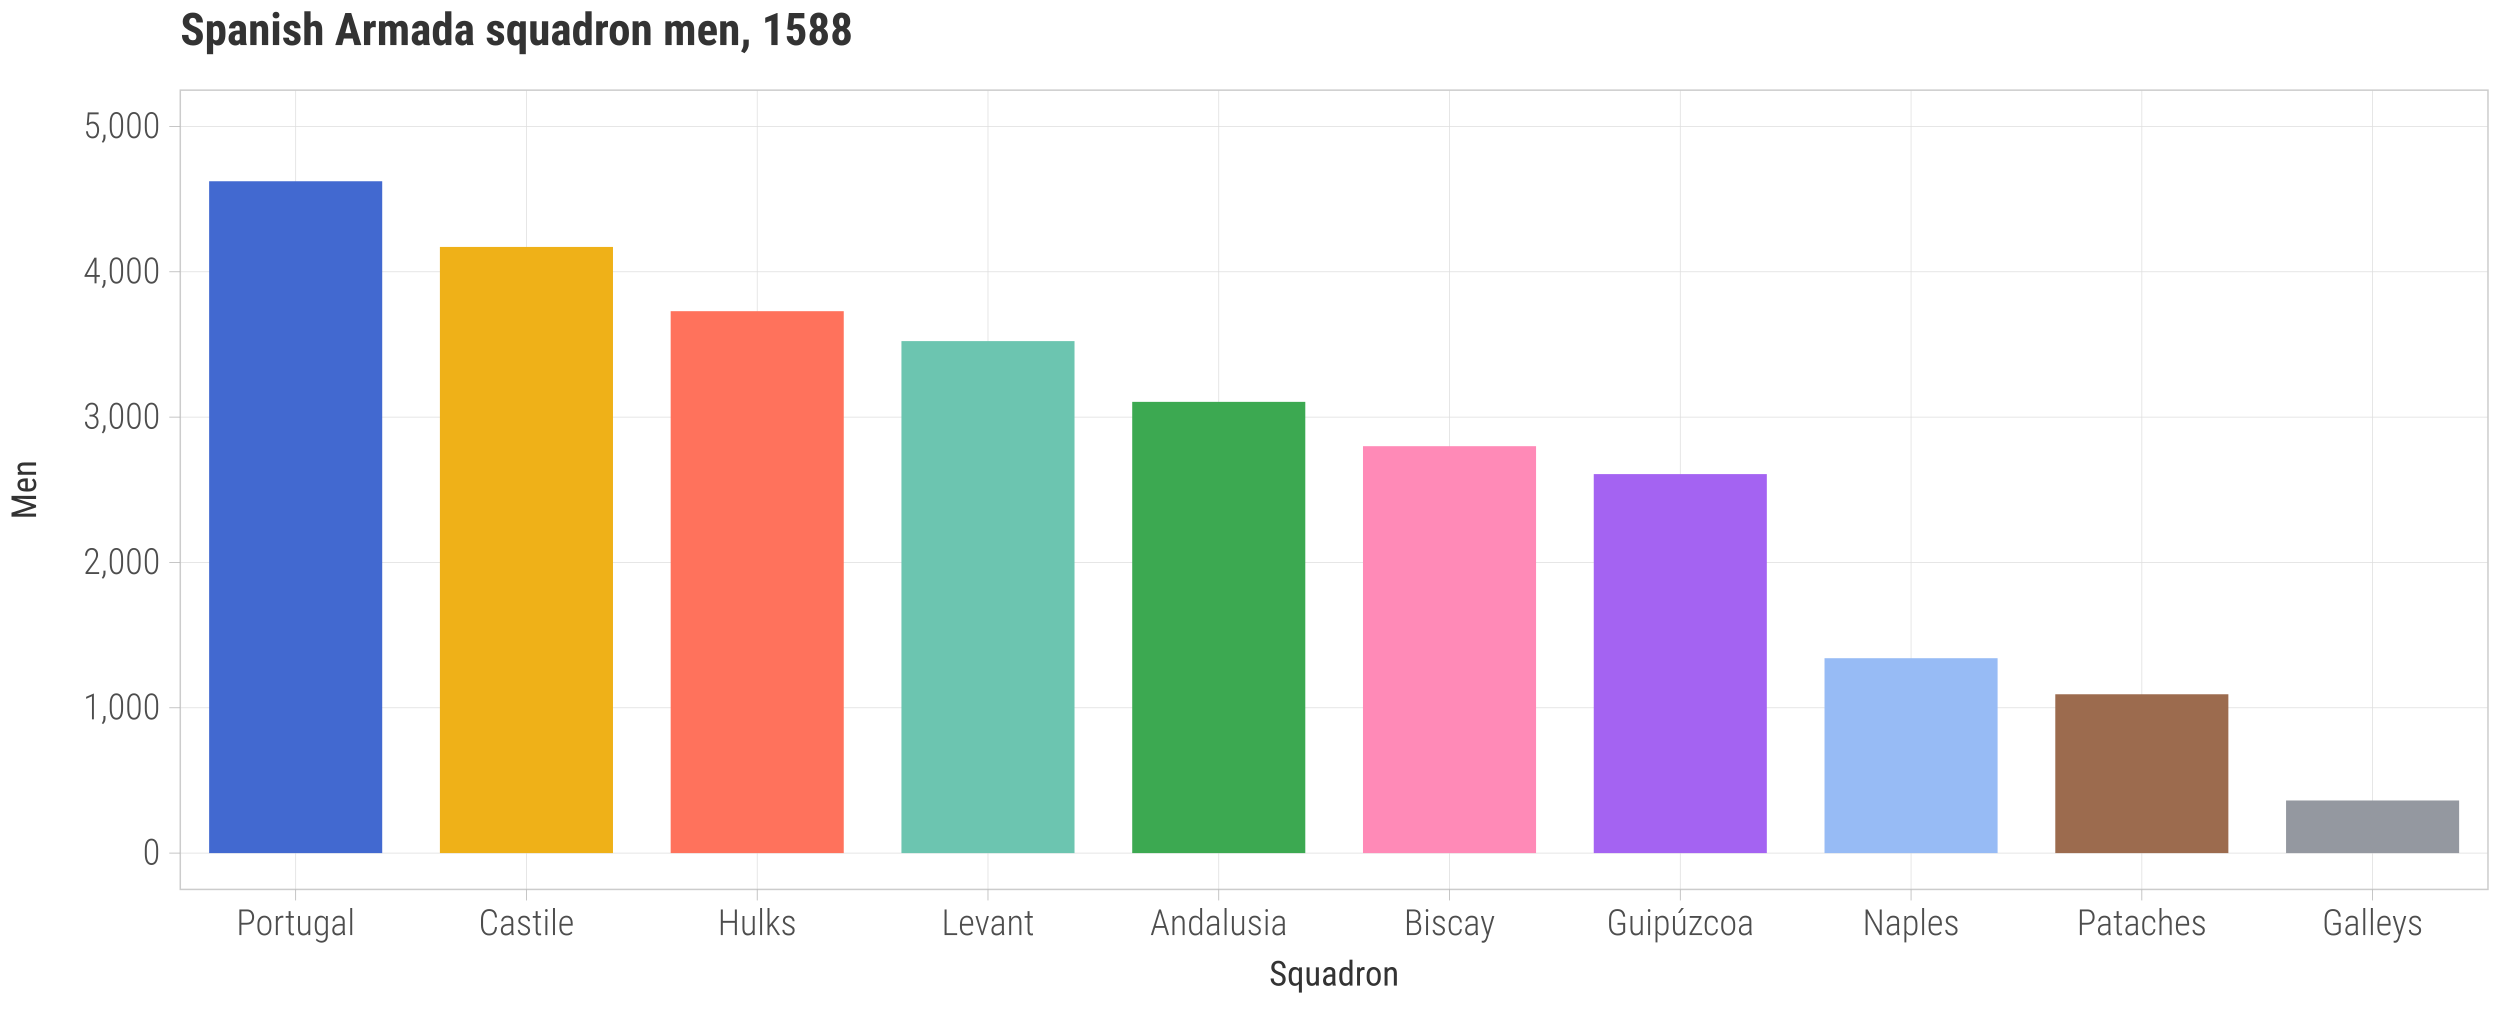
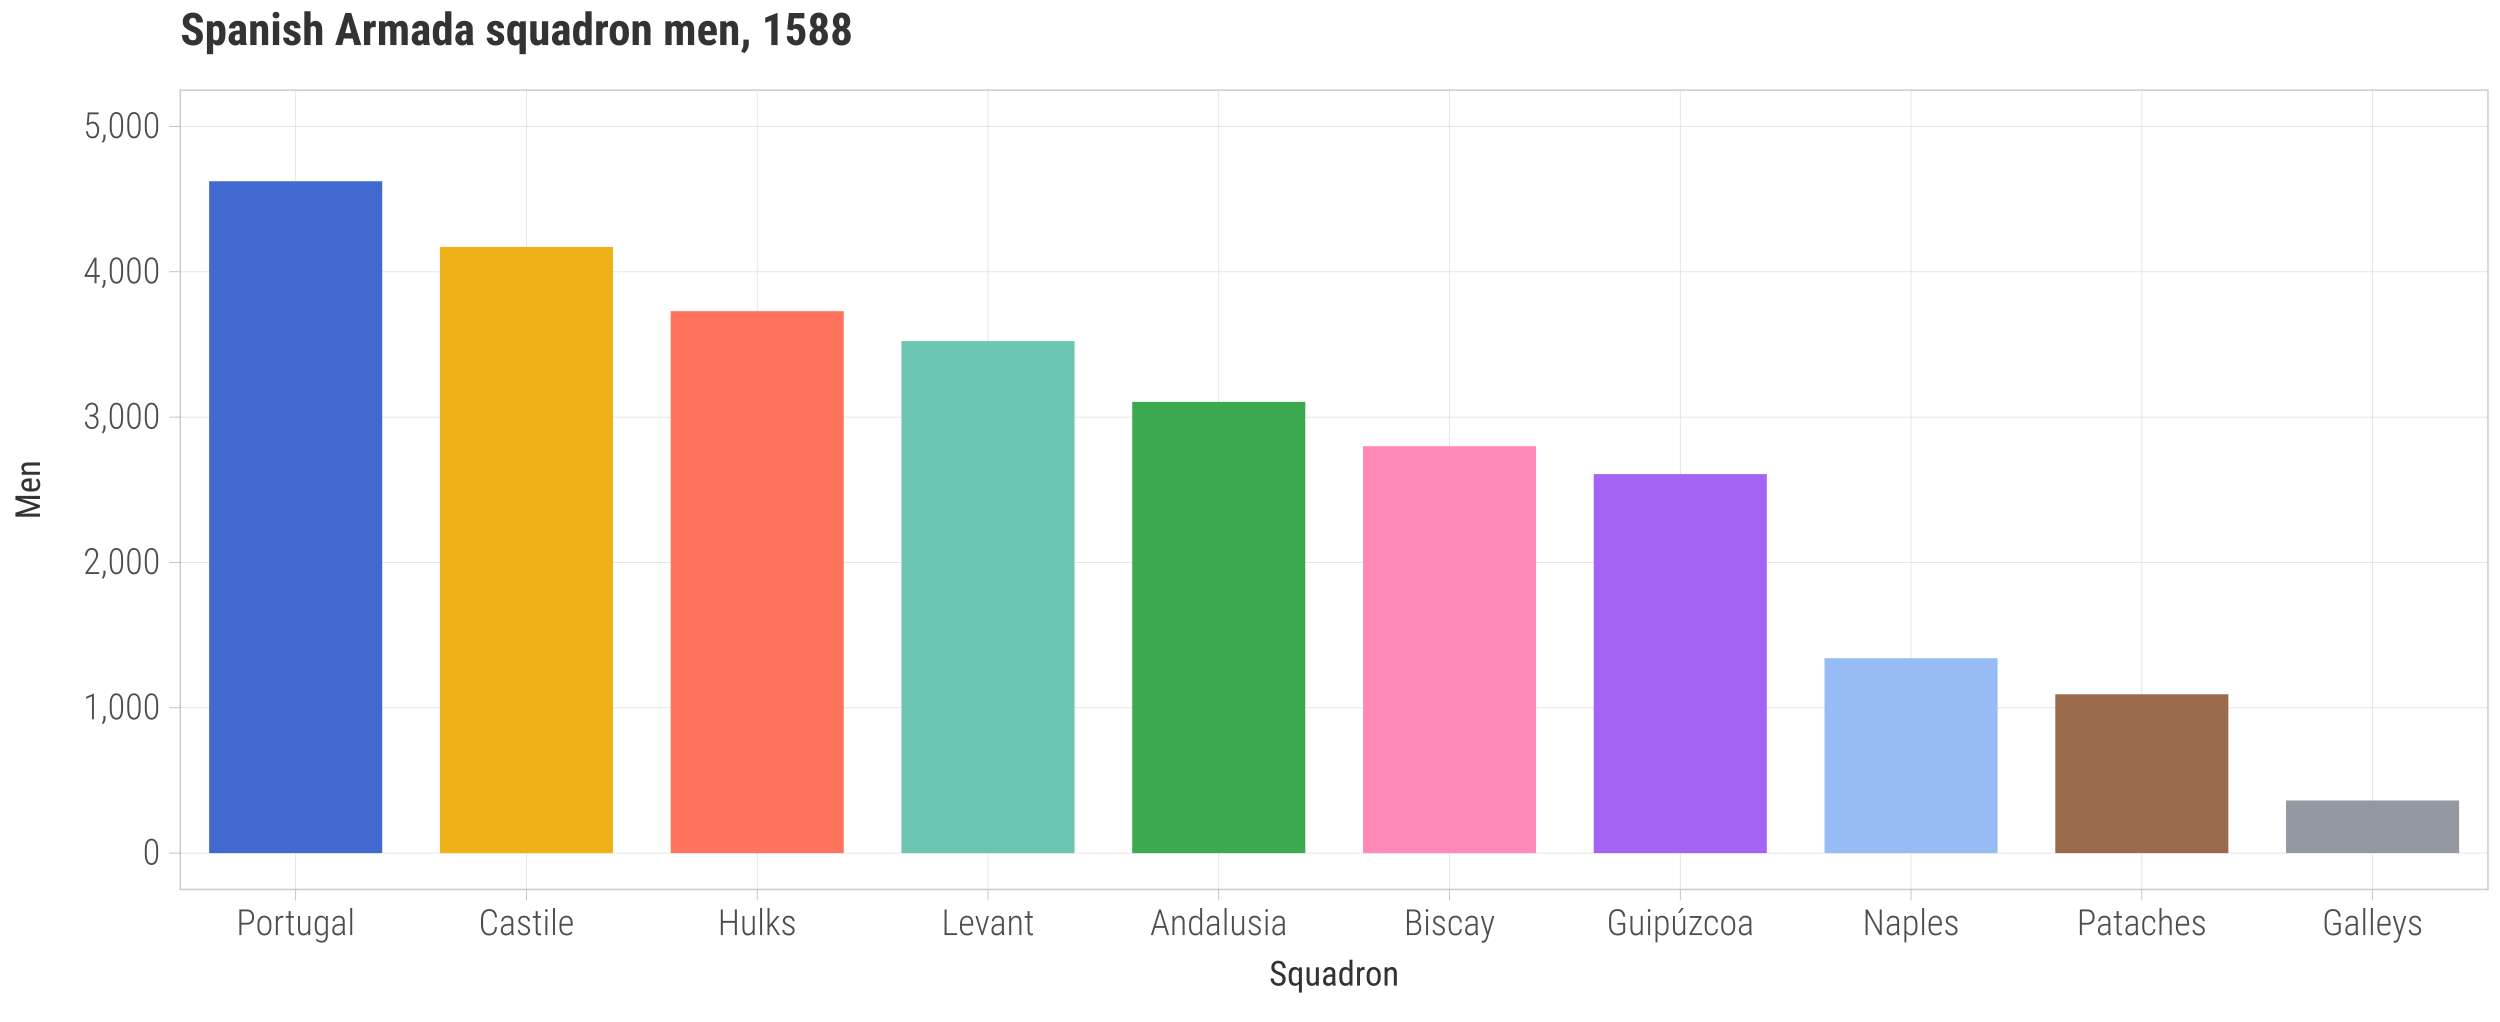
<svg xmlns="http://www.w3.org/2000/svg" width="832" height="340" viewBox="0 0 832 340" role="img" aria-label="Spanish Armada squadron men, 1588" class="gg-plot" font-family="&quot;Roboto Condensed&quot;, &quot;Arial Narrow&quot;, Arial, sans-serif" font-size="11" font-weight="300" text-rendering="optimizeLegibility" shape-rendering="geometricPrecision">
  <rect class="gg-paper" width="832" height="340" fill="var(--gg-paper, #ffffff)" />
  <text class="gg-title" x="60" y="15" font-size="15" font-weight="700" fill="var(--gg-ink, #333333)">Spanish Armada squadron men, 1588</text>
  <defs>
    <clipPath id="spalette_observable10_10_false_light_832x340-gg-clip-0">
      <rect width="768" height="266" />
    </clipPath>
  </defs>
  <g class="gg-panel" data-panel="0" transform="translate(60,30)">
    <rect class="gg-panel-background" width="768" height="266" fill="var(--gg-panel, #ffffff)" />
    <g class="gg-grid" stroke="var(--gg-grid, #dedede)" stroke-width="0.25" vector-effect="non-scaling-stroke">
      <line x1="38.4" y1="0" x2="38.4" y2="266" />
      <line x1="115.2" y1="0" x2="115.2" y2="266" />
      <line x1="192" y1="0" x2="192" y2="266" />
      <line x1="268.8" y1="0" x2="268.8" y2="266" />
      <line x1="345.6" y1="0" x2="345.6" y2="266" />
      <line x1="422.4" y1="0" x2="422.4" y2="266" />
      <line x1="499.2" y1="0" x2="499.2" y2="266" />
      <line x1="576" y1="0" x2="576" y2="266" />
      <line x1="652.8" y1="0" x2="652.8" y2="266" />
      <line x1="729.6" y1="0" x2="729.6" y2="266" />
      <line x1="0" y1="253.91" x2="768" y2="253.91" />
      <line x1="0" y1="205.55" x2="768" y2="205.55" />
      <line x1="0" y1="157.18" x2="768" y2="157.18" />
      <line x1="0" y1="108.82" x2="768" y2="108.82" />
      <line x1="0" y1="60.45" x2="768" y2="60.45" />
      <line x1="0" y1="12.09" x2="768" y2="12.09" />
    </g>
    <g class="gg-marks" clip-path="url(#spalette_observable10_10_false_light_832x340-gg-clip-0)">
      <g class="gg-batch gg-rects" data-layer="0">
        <rect x="9.6" y="30.32" width="57.6" height="223.59" fill="#4269d0" />
        <rect x="86.4" y="52.18" width="57.6" height="201.72" fill="#efb118" />
        <rect x="163.2" y="73.56" width="57.6" height="180.35" fill="#ff725c" />
        <rect x="240" y="83.52" width="57.6" height="170.39" fill="#6cc5b0" />
        <rect x="316.8" y="103.74" width="57.6" height="150.17" fill="#3ca951" />
        <rect x="393.6" y="118.49" width="57.6" height="135.42" fill="#ff8ab7" />
        <rect x="470.4" y="127.78" width="57.6" height="126.13" fill="#a463f2" />
        <rect x="547.2" y="189.05" width="57.6" height="64.86" fill="#97bbf5" />
        <rect x="624" y="201.05" width="57.6" height="52.86" fill="#9c6b4e" />
        <rect x="700.8" y="236.4" width="57.6" height="17.51" fill="#9498a0" />
      </g>
    </g>
    <rect class="gg-panel-border" width="768" height="266" fill="none" stroke="var(--gg-panelBorder, #cccccc)" stroke-width="0.5" vector-effect="non-scaling-stroke" />
  </g>
  <g class="gg-axis gg-axis-x" transform="translate(60,296)">
    <g class="gg-tick" transform="translate(38.4,0)">
      <line y2="3.67" stroke="var(--gg-tickColor, #b3b3b3)" stroke-width="0.25" vector-effect="non-scaling-stroke" />
      <text y="6.67" dy="0.71em" text-anchor="middle" fill="var(--gg-axisText, #4d4d4d)" font-size="12" font-weight="300">Portugal</text>
    </g>
    <g class="gg-tick" transform="translate(115.2,0)">
      <line y2="3.67" stroke="var(--gg-tickColor, #b3b3b3)" stroke-width="0.25" vector-effect="non-scaling-stroke" />
      <text y="6.67" dy="0.71em" text-anchor="middle" fill="var(--gg-axisText, #4d4d4d)" font-size="12" font-weight="300">Castile</text>
    </g>
    <g class="gg-tick" transform="translate(192,0)">
      <line y2="3.67" stroke="var(--gg-tickColor, #b3b3b3)" stroke-width="0.25" vector-effect="non-scaling-stroke" />
      <text y="6.67" dy="0.71em" text-anchor="middle" fill="var(--gg-axisText, #4d4d4d)" font-size="12" font-weight="300">Hulks</text>
    </g>
    <g class="gg-tick" transform="translate(268.8,0)">
      <line y2="3.67" stroke="var(--gg-tickColor, #b3b3b3)" stroke-width="0.25" vector-effect="non-scaling-stroke" />
      <text y="6.67" dy="0.71em" text-anchor="middle" fill="var(--gg-axisText, #4d4d4d)" font-size="12" font-weight="300">Levant</text>
    </g>
    <g class="gg-tick" transform="translate(345.6,0)">
      <line y2="3.67" stroke="var(--gg-tickColor, #b3b3b3)" stroke-width="0.25" vector-effect="non-scaling-stroke" />
      <text y="6.67" dy="0.71em" text-anchor="middle" fill="var(--gg-axisText, #4d4d4d)" font-size="12" font-weight="300">Andalusia</text>
    </g>
    <g class="gg-tick" transform="translate(422.4,0)">
      <line y2="3.67" stroke="var(--gg-tickColor, #b3b3b3)" stroke-width="0.25" vector-effect="non-scaling-stroke" />
      <text y="6.67" dy="0.71em" text-anchor="middle" fill="var(--gg-axisText, #4d4d4d)" font-size="12" font-weight="300">Biscay</text>
    </g>
    <g class="gg-tick" transform="translate(499.2,0)">
      <line y2="3.67" stroke="var(--gg-tickColor, #b3b3b3)" stroke-width="0.25" vector-effect="non-scaling-stroke" />
      <text y="6.67" dy="0.71em" text-anchor="middle" fill="var(--gg-axisText, #4d4d4d)" font-size="12" font-weight="300">Guipúzcoa</text>
    </g>
    <g class="gg-tick" transform="translate(576,0)">
      <line y2="3.67" stroke="var(--gg-tickColor, #b3b3b3)" stroke-width="0.25" vector-effect="non-scaling-stroke" />
      <text y="6.67" dy="0.71em" text-anchor="middle" fill="var(--gg-axisText, #4d4d4d)" font-size="12" font-weight="300">Naples</text>
    </g>
    <g class="gg-tick" transform="translate(652.8,0)">
      <line y2="3.67" stroke="var(--gg-tickColor, #b3b3b3)" stroke-width="0.25" vector-effect="non-scaling-stroke" />
      <text y="6.67" dy="0.71em" text-anchor="middle" fill="var(--gg-axisText, #4d4d4d)" font-size="12" font-weight="300">Pataches</text>
    </g>
    <g class="gg-tick" transform="translate(729.6,0)">
      <line y2="3.67" stroke="var(--gg-tickColor, #b3b3b3)" stroke-width="0.25" vector-effect="non-scaling-stroke" />
      <text y="6.67" dy="0.71em" text-anchor="middle" fill="var(--gg-axisText, #4d4d4d)" font-size="12" font-weight="300">Galleys</text>
    </g>
  </g>
  <g class="gg-axis gg-axis-y" transform="translate(60,30)">
    <g class="gg-tick" transform="translate(0,253.91)">
      <line x2="-3.67" stroke="var(--gg-tickColor, #b3b3b3)" stroke-width="0.25" vector-effect="non-scaling-stroke" />
      <text x="-6.67" dy="0.32em" text-anchor="end" fill="var(--gg-axisText, #4d4d4d)" font-size="12" font-weight="300">0</text>
    </g>
    <g class="gg-tick" transform="translate(0,205.55)">
      <line x2="-3.67" stroke="var(--gg-tickColor, #b3b3b3)" stroke-width="0.25" vector-effect="non-scaling-stroke" />
      <text x="-6.67" dy="0.32em" text-anchor="end" fill="var(--gg-axisText, #4d4d4d)" font-size="12" font-weight="300">1,000</text>
    </g>
    <g class="gg-tick" transform="translate(0,157.18)">
      <line x2="-3.67" stroke="var(--gg-tickColor, #b3b3b3)" stroke-width="0.25" vector-effect="non-scaling-stroke" />
      <text x="-6.67" dy="0.32em" text-anchor="end" fill="var(--gg-axisText, #4d4d4d)" font-size="12" font-weight="300">2,000</text>
    </g>
    <g class="gg-tick" transform="translate(0,108.82)">
      <line x2="-3.67" stroke="var(--gg-tickColor, #b3b3b3)" stroke-width="0.25" vector-effect="non-scaling-stroke" />
      <text x="-6.67" dy="0.32em" text-anchor="end" fill="var(--gg-axisText, #4d4d4d)" font-size="12" font-weight="300">3,000</text>
    </g>
    <g class="gg-tick" transform="translate(0,60.45)">
      <line x2="-3.67" stroke="var(--gg-tickColor, #b3b3b3)" stroke-width="0.25" vector-effect="non-scaling-stroke" />
      <text x="-6.67" dy="0.32em" text-anchor="end" fill="var(--gg-axisText, #4d4d4d)" font-size="12" font-weight="300">4,000</text>
    </g>
    <g class="gg-tick" transform="translate(0,12.09)">
      <line x2="-3.67" stroke="var(--gg-tickColor, #b3b3b3)" stroke-width="0.25" vector-effect="non-scaling-stroke" />
      <text x="-6.67" dy="0.32em" text-anchor="end" fill="var(--gg-axisText, #4d4d4d)" font-size="12" font-weight="300">5,000</text>
    </g>
  </g>
  <text class="gg-axis-title" x="444" y="328" text-anchor="middle" fill="var(--gg-ink, #333333)" font-size="11.5" font-weight="400">Squadron</text>
-   <text class="gg-axis-title" transform="translate(12,163) rotate(-90)" text-anchor="middle" fill="var(--gg-ink, #333333)" font-size="11.5" font-weight="400">Men</text>
+   <text class="gg-axis-title" transform="translate(13.3,163) rotate(-90)" text-anchor="middle" fill="var(--gg-ink, #333333)" font-size="11.5" font-weight="400">Men</text>
</svg>
